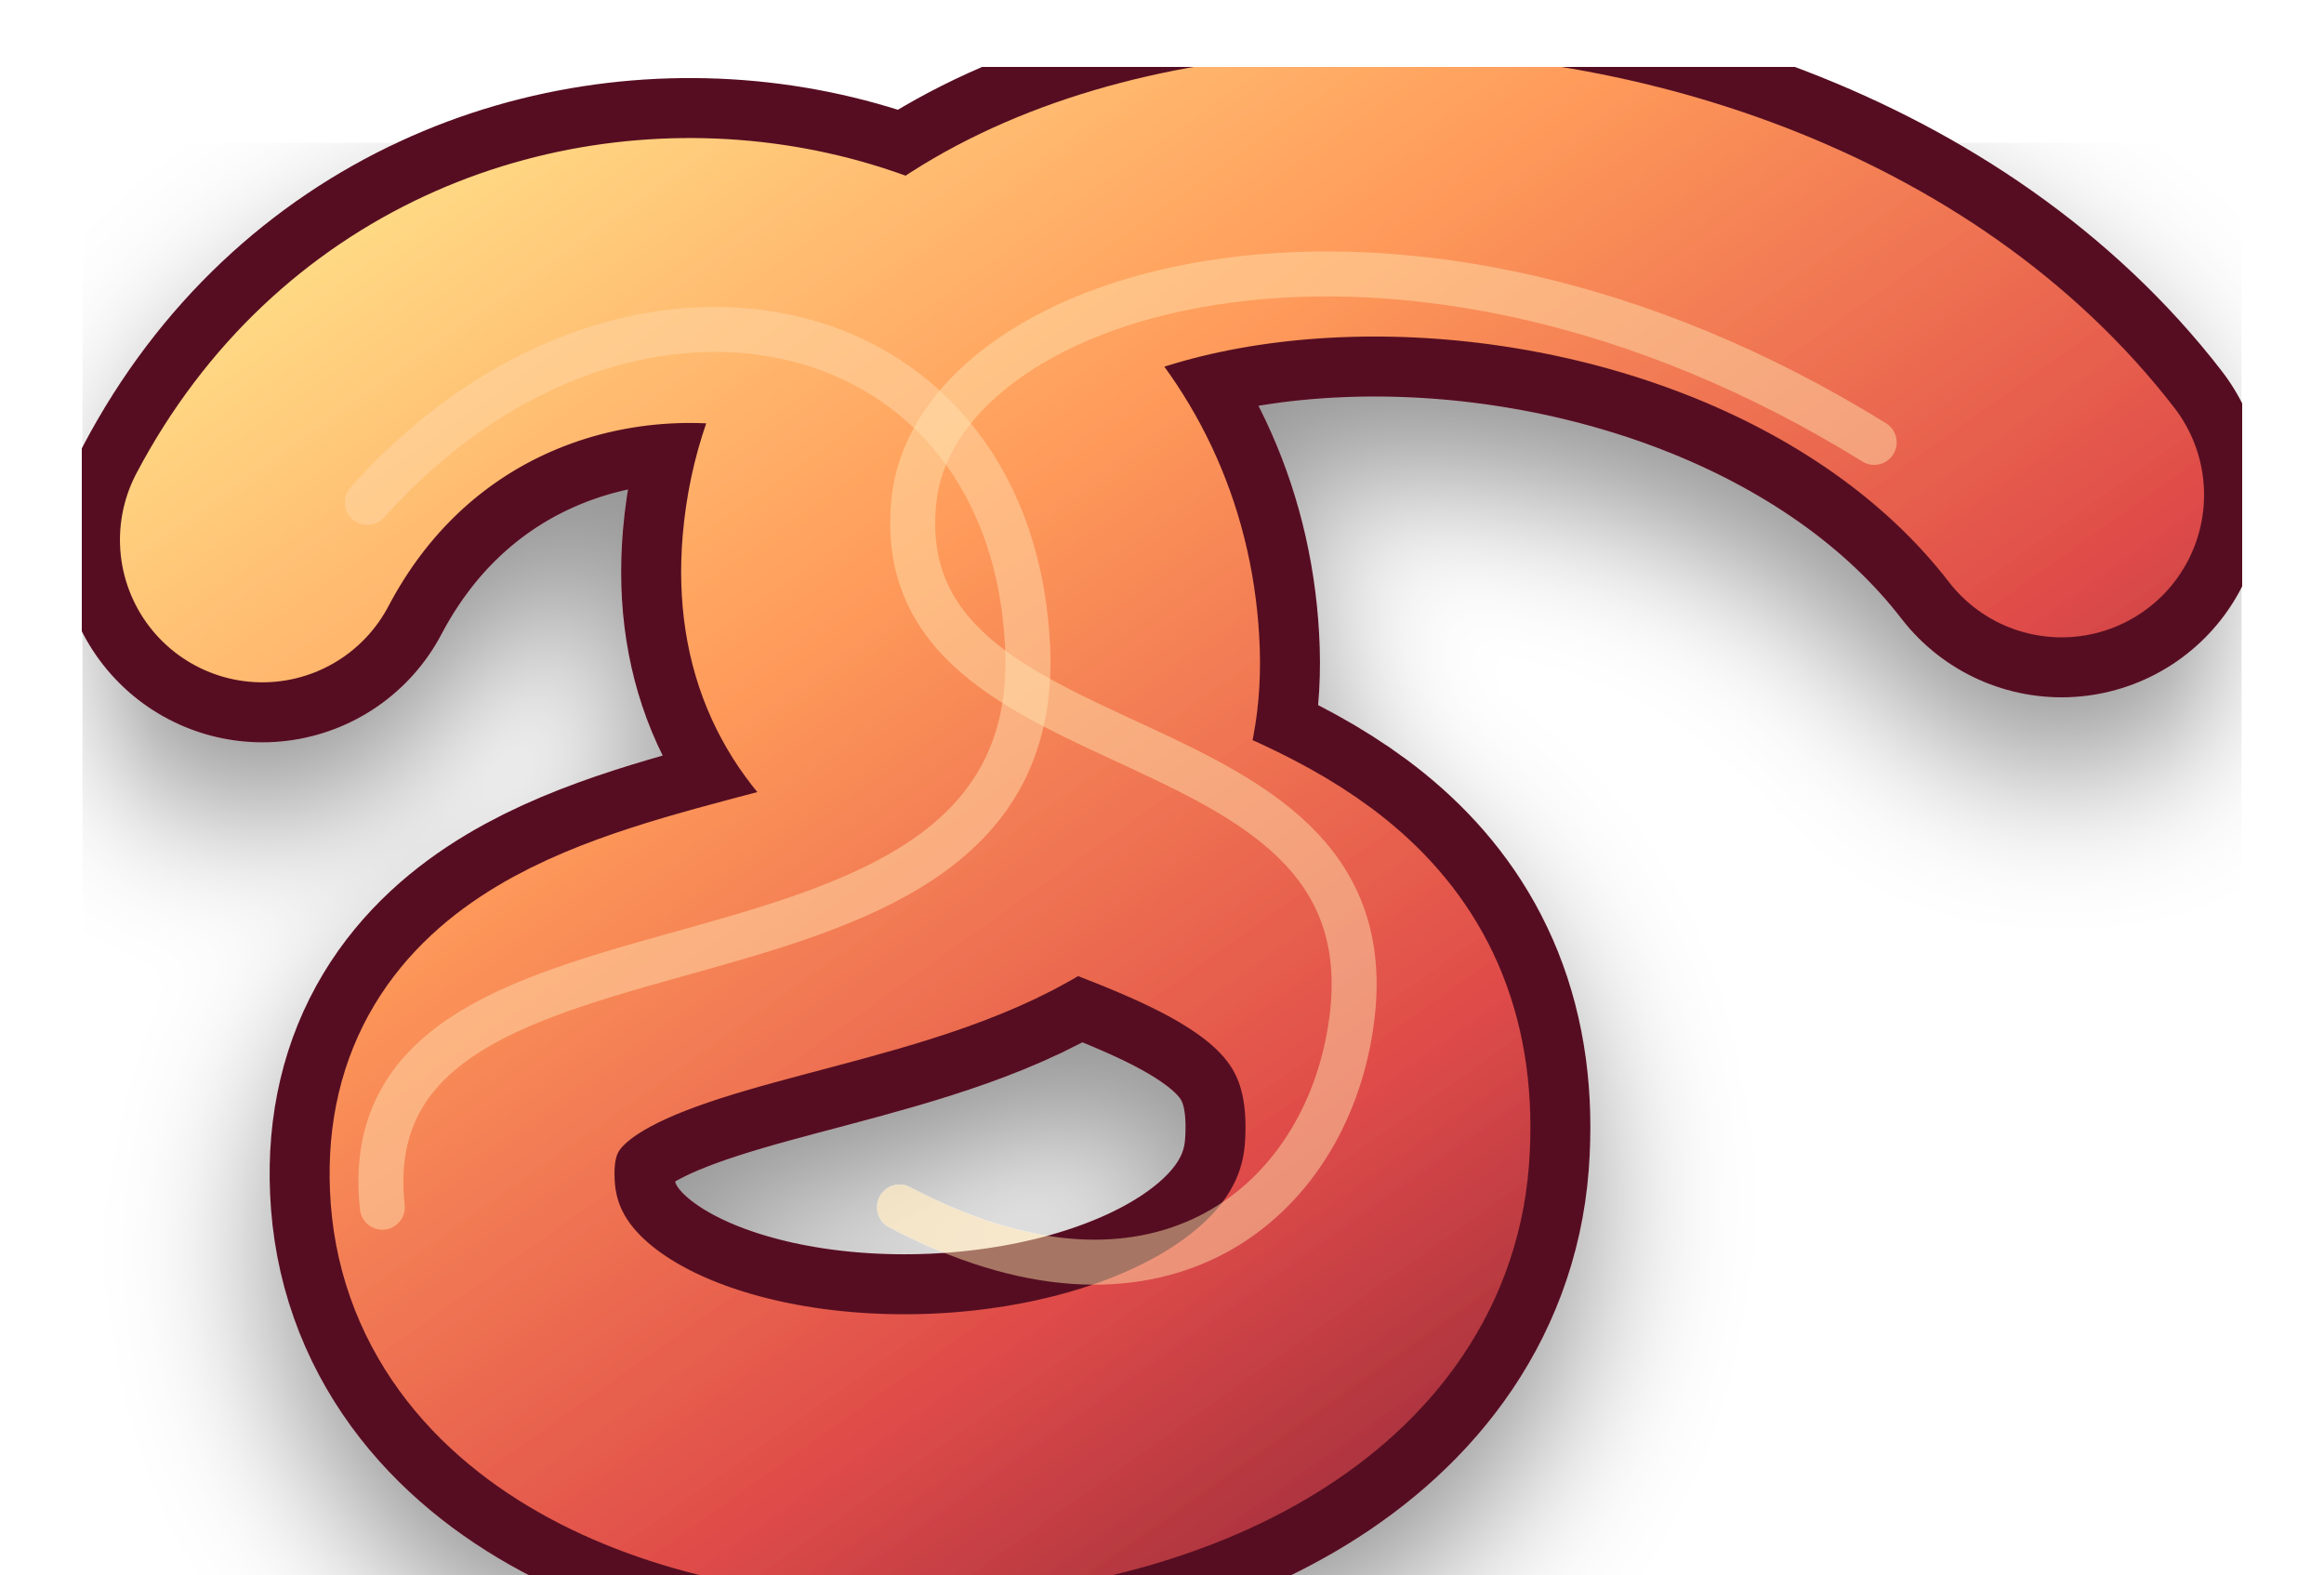
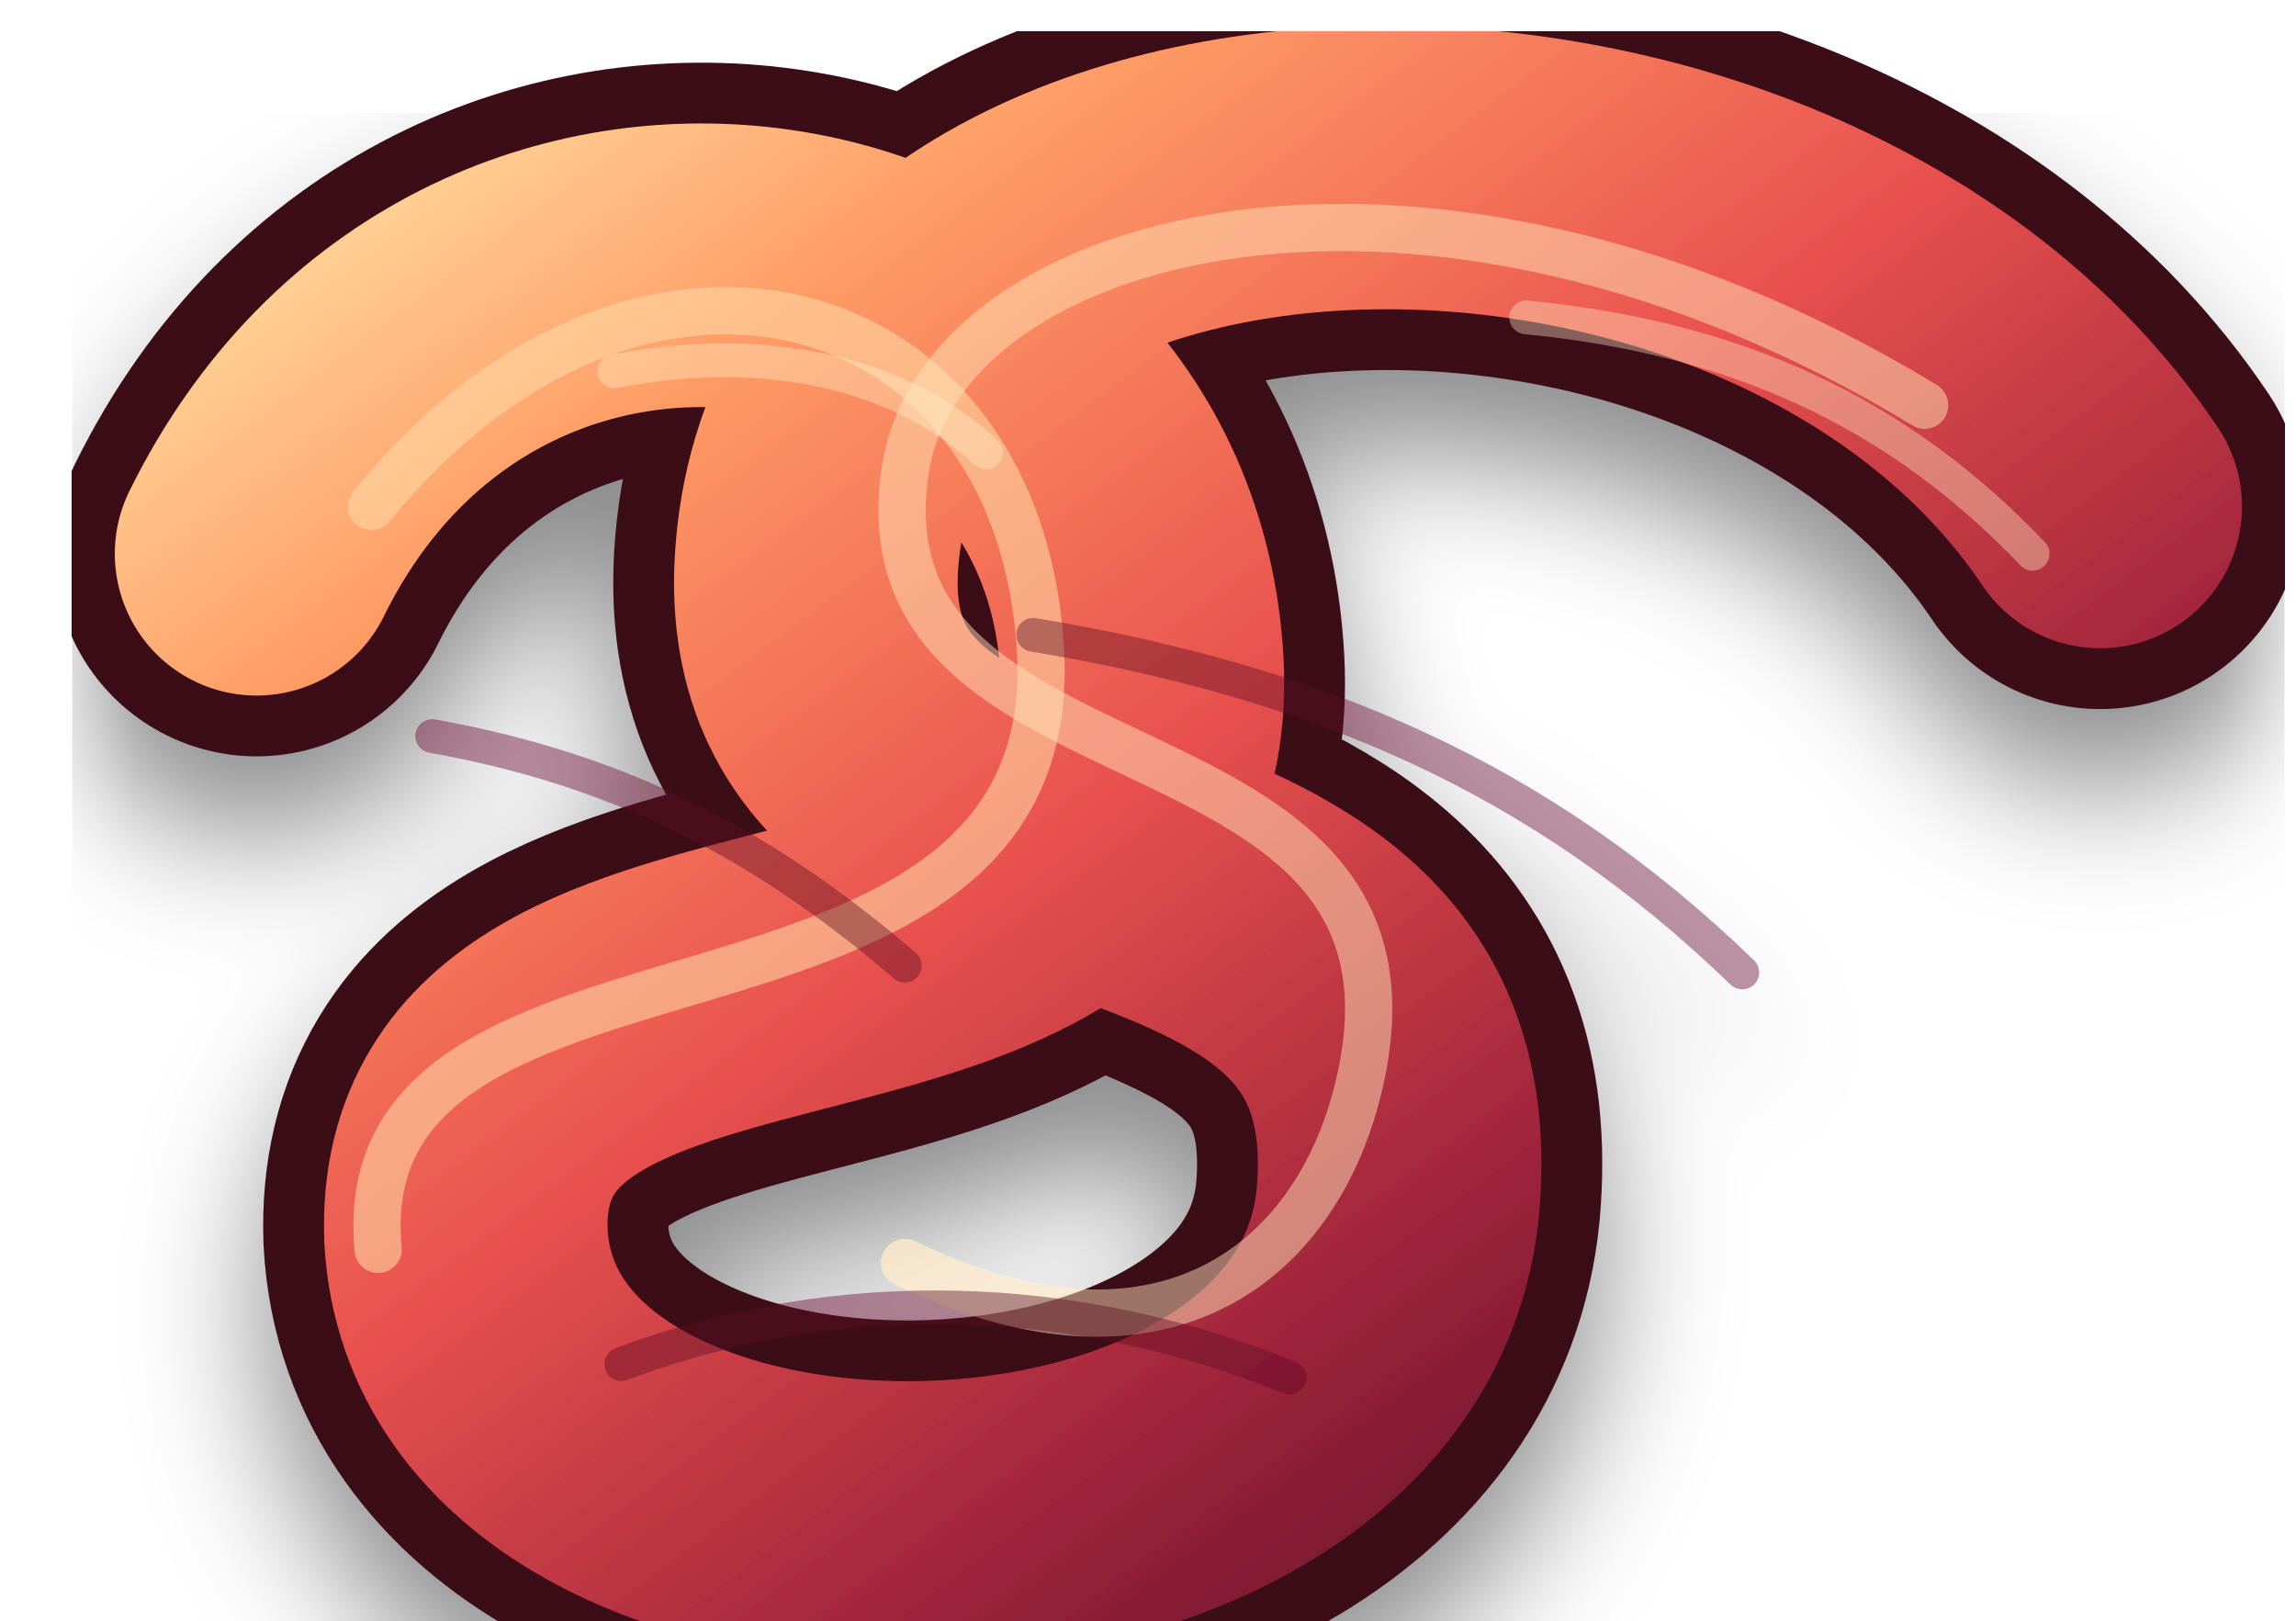
- <svg xmlns="http://www.w3.org/2000/svg" viewBox="0 0 310 210">
+ <svg xmlns="http://www.w3.org/2000/svg" viewBox="0 0 340 240">
  <defs>
    <linearGradient id="gut" x1="0" x2="1" y1="0" y2="1">
-       <stop offset="0" stop-color="#ffe28b" />
-       <stop offset=".32" stop-color="#ff9c5b" />
-       <stop offset=".66" stop-color="#df4b49" />
-       <stop offset="1" stop-color="#6e1732" />
+       <stop offset="0" stop-color="#ffe0a1" />
+       <stop offset=".2" stop-color="#ff9b65" />
+       <stop offset=".46" stop-color="#e9514e" />
+       <stop offset=".72" stop-color="#9b223a" />
+       <stop offset="1" stop-color="#3a0c20" />
    </linearGradient>
    <filter id="gutGlow">
      <feDropShadow dx="0" dy="0" stdDeviation="9" flood-color="#ffad5f" flood-opacity=".72" />
-       <feDropShadow dx="0" dy="10" stdDeviation="10" flood-color="#000" flood-opacity=".42" />
+       <feDropShadow dx="0" dy="12" stdDeviation="10" flood-color="#000" flood-opacity=".45" />
    </filter>
  </defs>
-   <g filter="url(#gutGlow)" fill="none" stroke-linecap="round">
-     <path d="M35 72c29-55 111-40 114 14 3 51-88 26-86 72 2 50 118 48 122-4 4-54-79-33-75-81 5-59 121-64 165-7" stroke="#561020" stroke-width="54" />
-     <path d="M35 72c29-55 111-40 114 14 3 51-88 26-86 72 2 50 118 48 122-4 4-54-79-33-75-81 5-59 121-64 165-7" stroke="url(#gut)" stroke-width="38" />
-     <path d="M49 67c34-38 85-27 88 18 4 55-91 30-86 76" stroke="#ffd6a4" stroke-width="6" opacity=".55" />
-     <path d="M120 161c34 18 56 0 60-23 8-45-63-33-58-72 4-28 65-46 128-7" stroke="#ffe2ad" stroke-width="6" opacity=".48" />
+   <g filter="url(#gutGlow)" fill="none" stroke-linecap="round" stroke-linejoin="round">
+     <path d="M38 82c33-67 126-50 131 15 5 63-102 31-100 86 3 58 132 57 138-5 6-66-91-37-86-96 6-73 143-77 190-7" stroke="#3b0717" stroke-width="60" />
+     <path d="M38 82c33-67 126-50 131 15 5 63-102 31-100 86 3 58 132 57 138-5 6-66-91-37-86-96 6-73 143-77 190-7" stroke="url(#gut)" stroke-width="42" />
+     <path d="M55 75c39-48 95-33 99 20 5 65-103 37-98 90" stroke="#ffd9a5" stroke-width="7" opacity=".58" />
+     <path d="M134 187c39 19 63-1 68-30 9-53-75-38-68-87 5-36 77-55 151-10" stroke="#ffe4b8" stroke-width="7" opacity=".5" />
+     <path d="M64 109c28 5 49 16 70 34M92 202c32-12 67-11 99 2M153 94c42 7 75 21 105 50" stroke="#5c0d22" stroke-width="5" opacity=".42" />
+     <path d="M91 55c20-4 41-1 55 12M226 47c31 3 55 14 75 35" stroke="#fff2c8" stroke-width="5" opacity=".38" />
  </g>
</svg>
